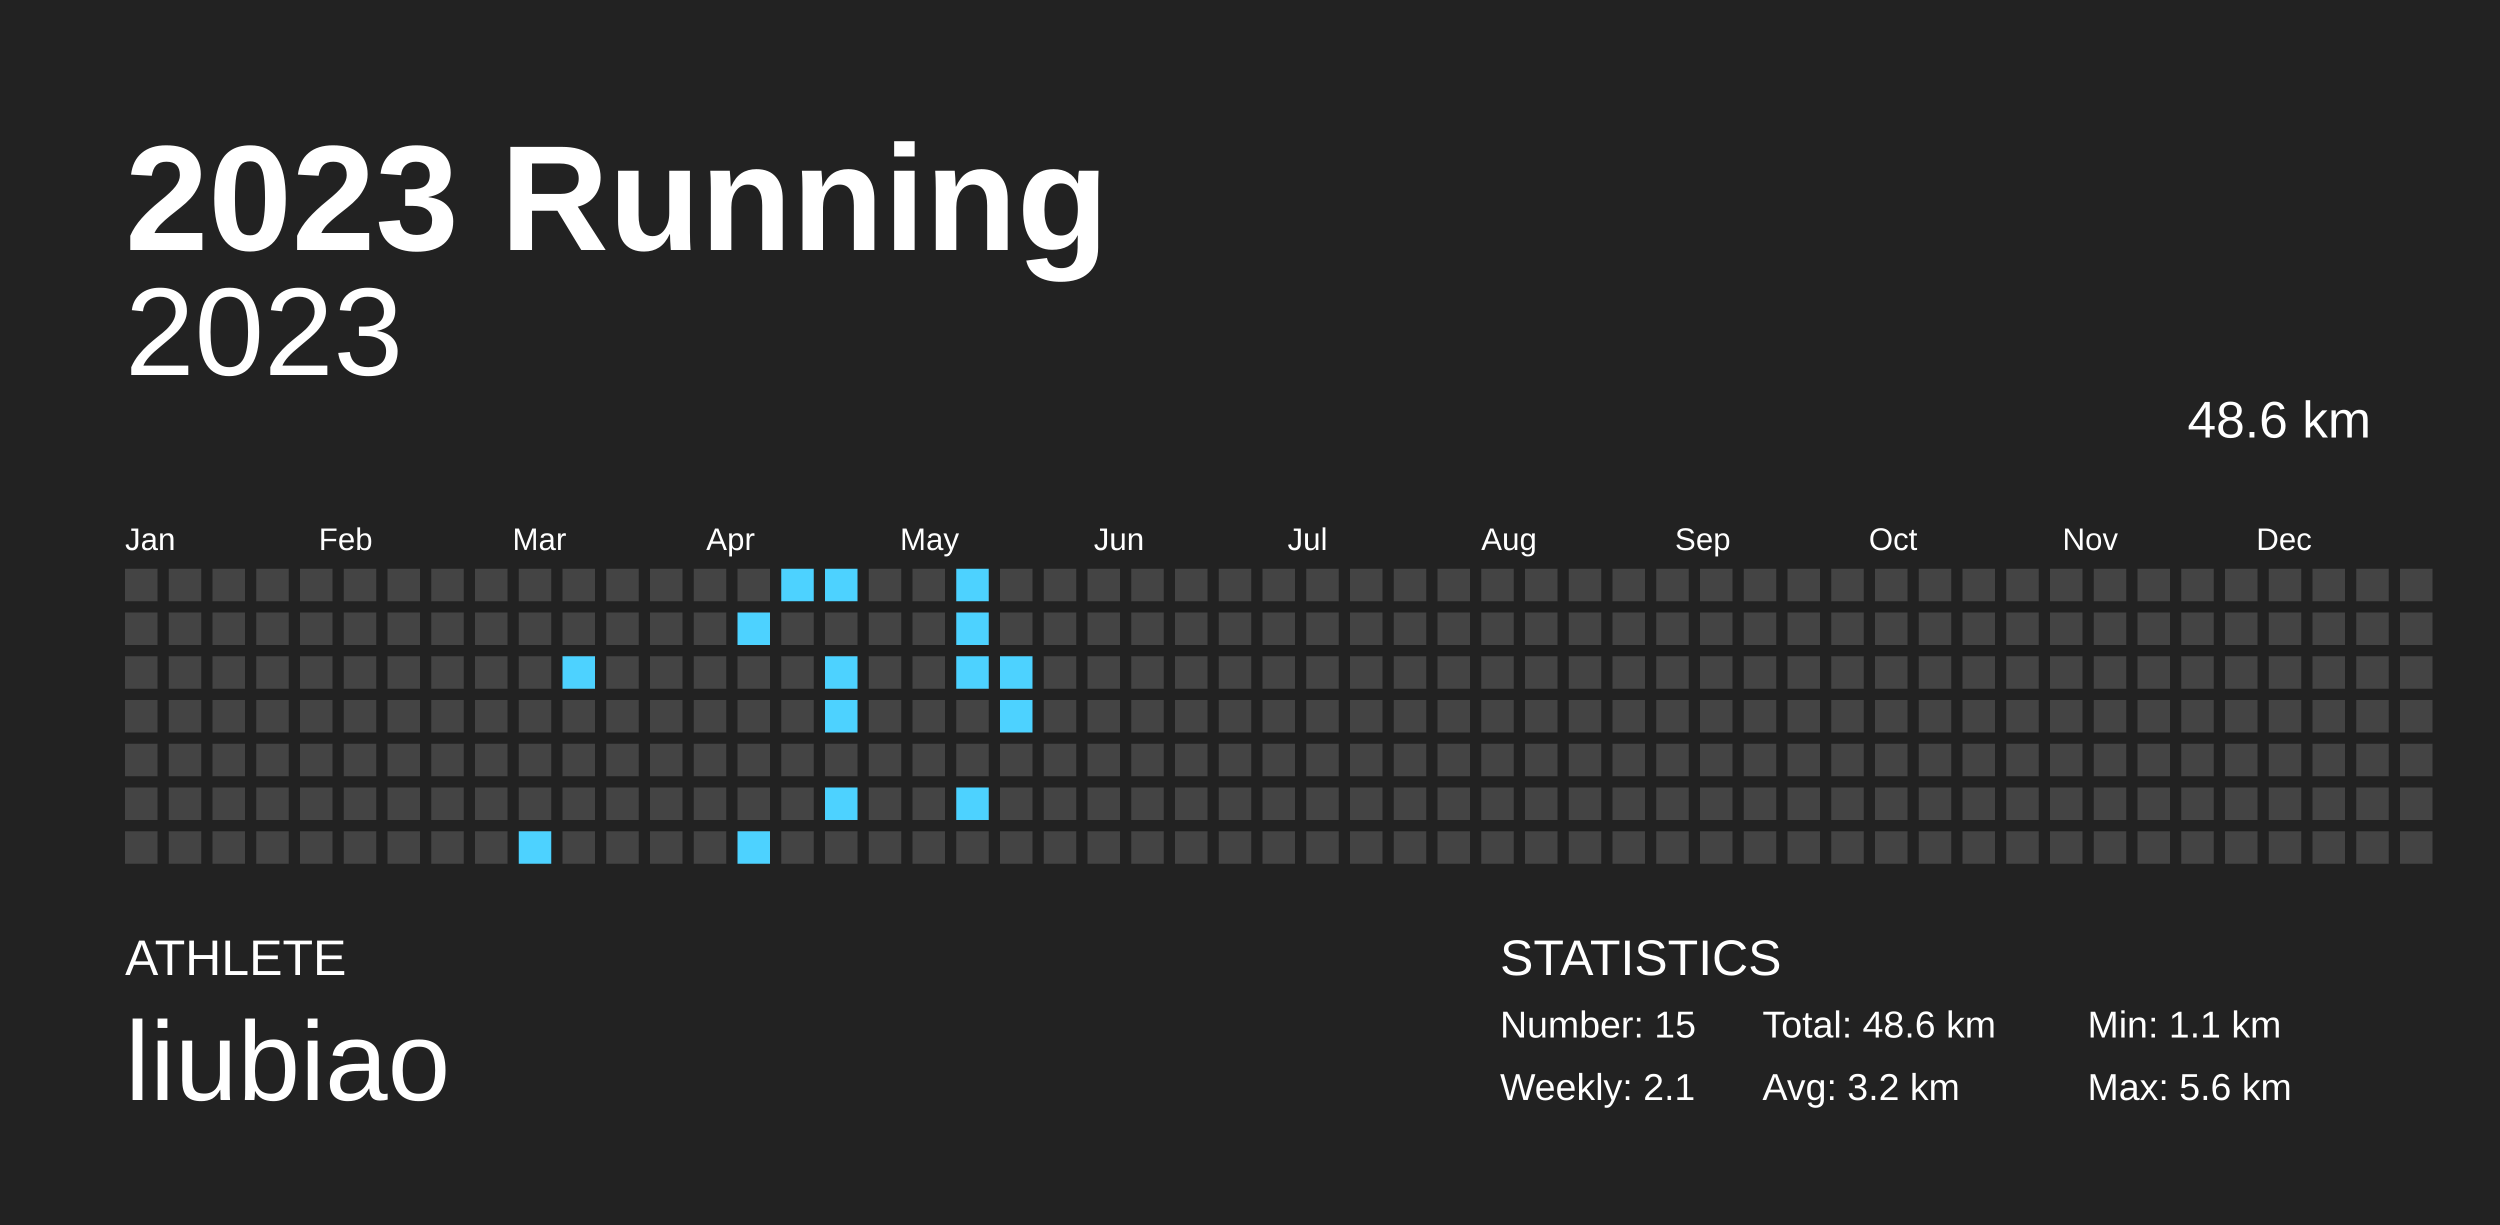
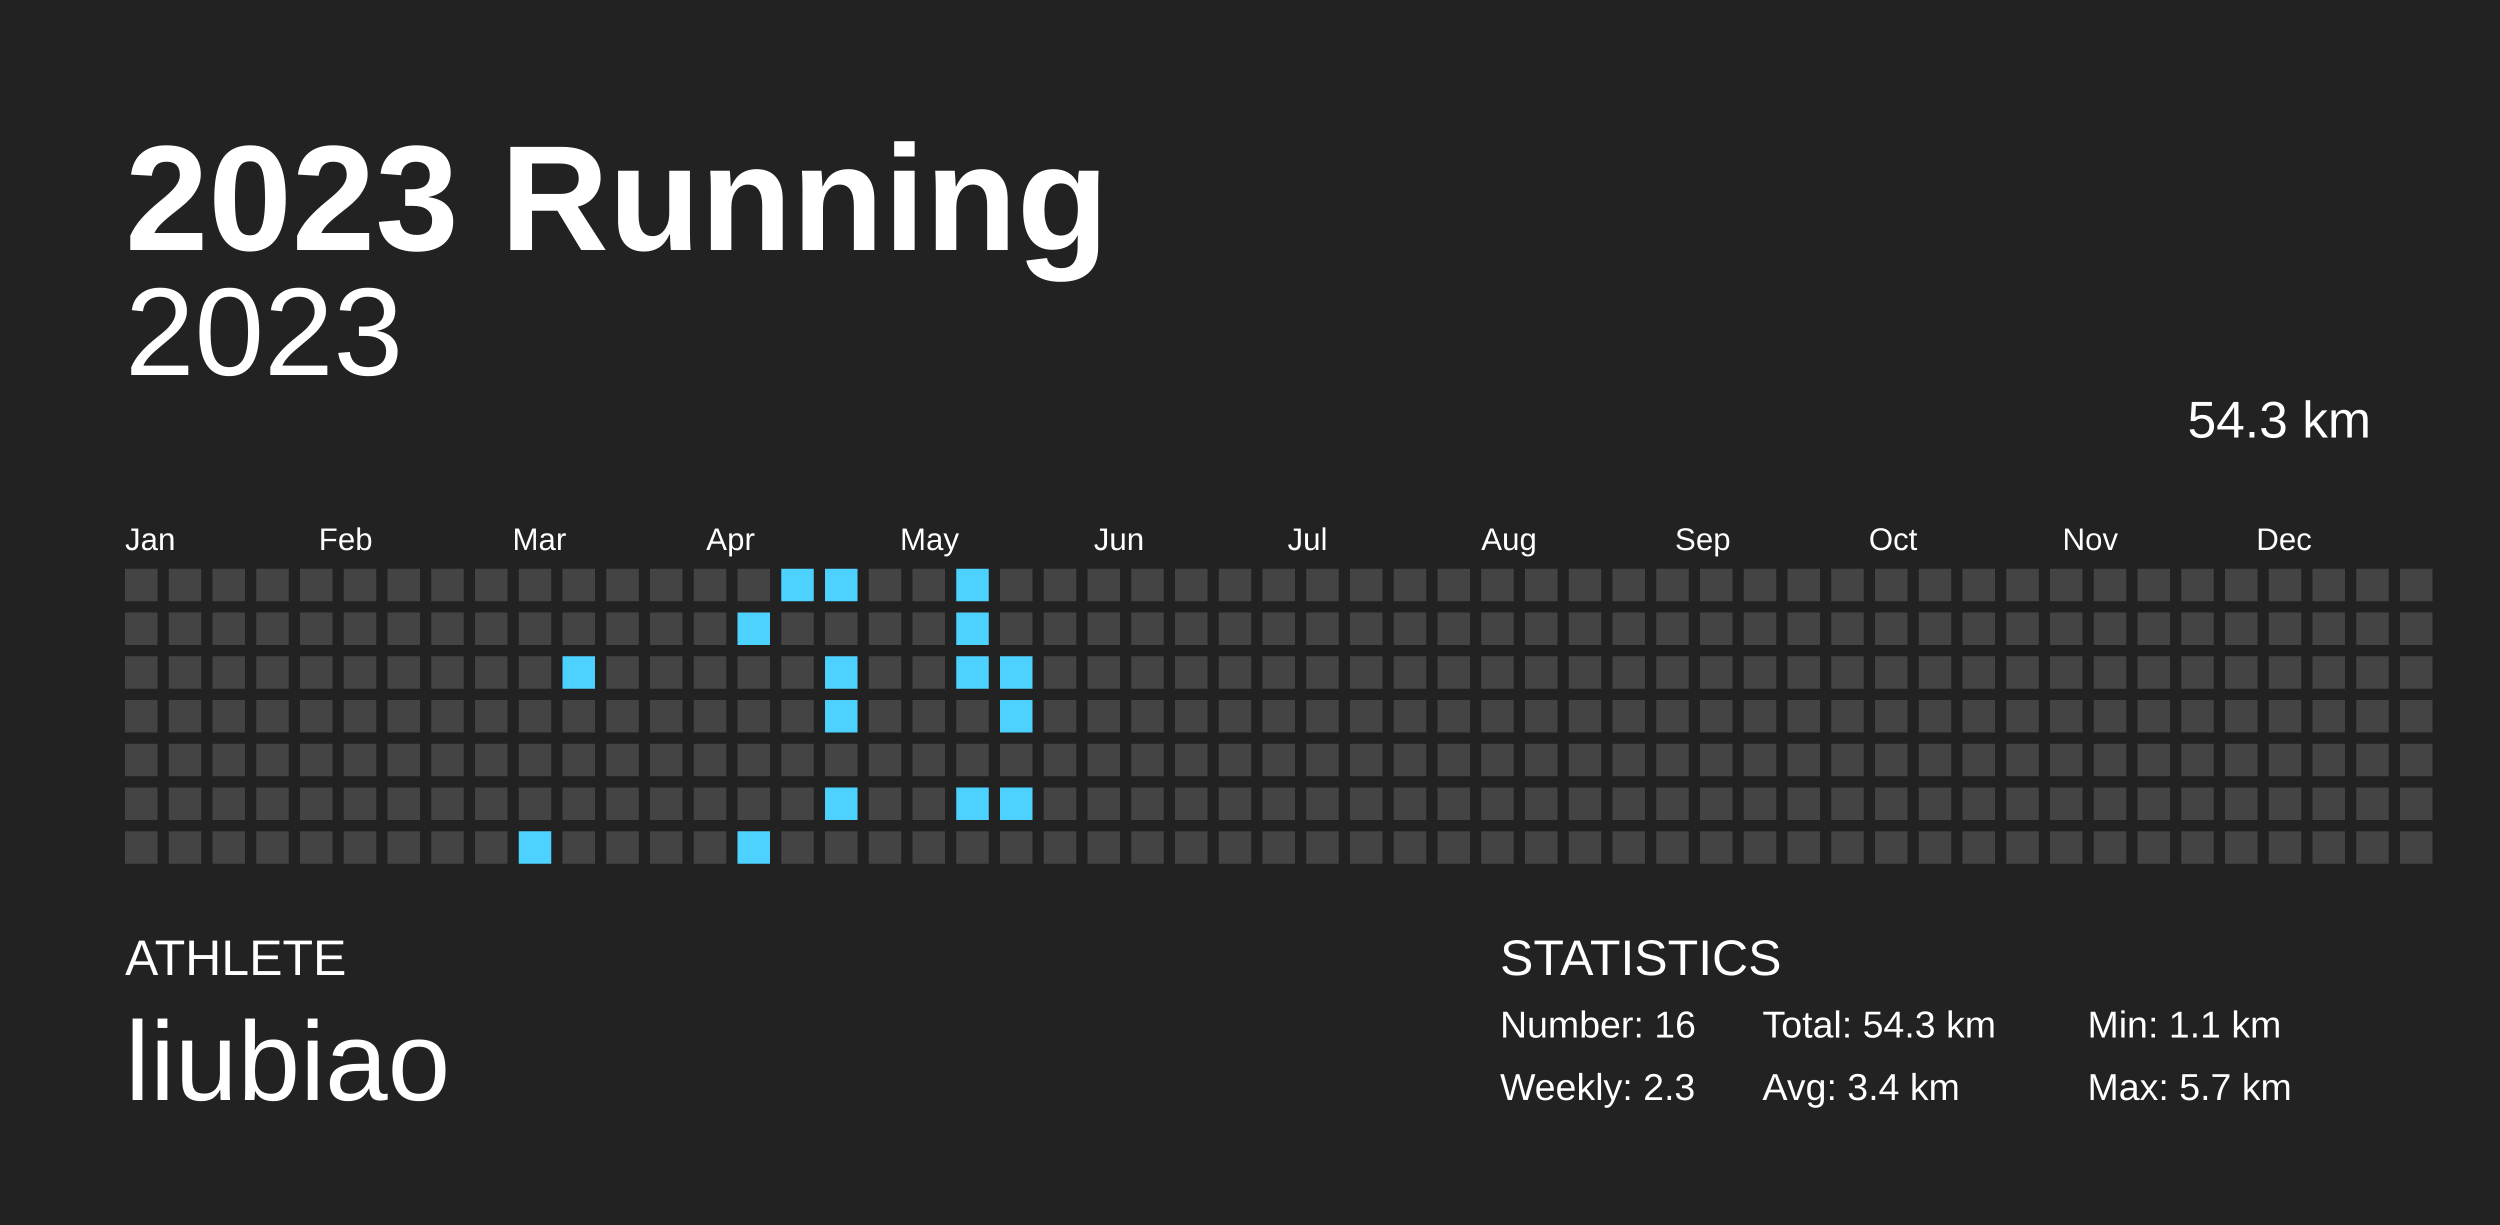
<svg xmlns="http://www.w3.org/2000/svg" baseProfile="full" height="98mm" version="1.1" viewBox="0,0,200,98" width="200mm">
  <defs />
  <rect fill="#222222" height="98" width="200" x="0" y="0" />
  <text fill="#FFFFFF" style="font-size:12px; font-family:Arial; font-weight:bold;" x="10" y="20">2023 Running</text>
  <text fill="#FFFFFF" style="font-size:4px; font-family:Arial" x="10" y="78">ATHLETE</text>
  <text fill="#FFFFFF" style="font-size:9px; font-family:Arial" x="10" y="88">liubiao</text>
  <text fill="#FFFFFF" style="font-size:4px; font-family:Arial" x="120" y="78">STATISTICS</text>
-   <text fill="#FFFFFF" style="font-size:3px; font-family:Arial" x="120" y="83">Number: 15</text>
-   <text fill="#FFFFFF" style="font-size:3px; font-family:Arial" x="120" y="88">Weekly: 2.1</text>
-   <text fill="#FFFFFF" style="font-size:3px; font-family:Arial" x="141" y="83">Total: 48.6 km</text>
-   <text fill="#FFFFFF" style="font-size:3px; font-family:Arial" x="141" y="88">Avg: 3.2 km</text>
+   <text fill="#FFFFFF" style="font-size:3px; font-family:Arial" x="120" y="83">Number: 16</text>
+   <text fill="#FFFFFF" style="font-size:3px; font-family:Arial" x="120" y="88">Weekly: 2.3</text>
+   <text fill="#FFFFFF" style="font-size:3px; font-family:Arial" x="141" y="83">Total: 54.3 km</text>
+   <text fill="#FFFFFF" style="font-size:3px; font-family:Arial" x="141" y="88">Avg: 3.4 km</text>
  <text fill="#FFFFFF" style="font-size:3px; font-family:Arial" x="167" y="83">Min: 1.1 km</text>
-   <text fill="#FFFFFF" style="font-size:3px; font-family:Arial" x="167" y="88">Max: 5.6 km</text>
+   <text fill="#FFFFFF" style="font-size:3px; font-family:Arial" x="167" y="88">Max: 5.7 km</text>
  <text alignment-baseline="hanging" fill="#FFFFFF" style="font-size:10.0px; font-family:Arial;" x="10" y="30">2023</text>
-   <text alignment-baseline="hanging" fill="#FFFFFF" style="font-size:4.125px; font-family:Arial;" x="175" y="35">48.6 km</text>
+   <text alignment-baseline="hanging" fill="#FFFFFF" style="font-size:4.125px; font-family:Arial;" x="175" y="35">54.3 km</text>
  <text fill="#FFFFFF" style="font-size:2.5px; font-family:Arial" x="10.0" y="44">Jan</text>
  <text fill="#FFFFFF" style="font-size:2.5px; font-family:Arial" x="25.5" y="44">Feb</text>
  <text fill="#FFFFFF" style="font-size:2.5px; font-family:Arial" x="41.0" y="44">Mar</text>
  <text fill="#FFFFFF" style="font-size:2.5px; font-family:Arial" x="56.5" y="44">Apr</text>
  <text fill="#FFFFFF" style="font-size:2.5px; font-family:Arial" x="72.0" y="44">May</text>
  <text fill="#FFFFFF" style="font-size:2.5px; font-family:Arial" x="87.5" y="44">Jun</text>
  <text fill="#FFFFFF" style="font-size:2.5px; font-family:Arial" x="103.0" y="44">Jul</text>
  <text fill="#FFFFFF" style="font-size:2.5px; font-family:Arial" x="118.5" y="44">Aug</text>
  <text fill="#FFFFFF" style="font-size:2.5px; font-family:Arial" x="134.0" y="44">Sep</text>
  <text fill="#FFFFFF" style="font-size:2.5px; font-family:Arial" x="149.5" y="44">Oct</text>
  <text fill="#FFFFFF" style="font-size:2.5px; font-family:Arial" x="165.0" y="44">Nov</text>
  <text fill="#FFFFFF" style="font-size:2.5px; font-family:Arial" x="180.5" y="44">Dec</text>
  <rect fill="#444444" height="2.6" width="2.6" x="10.0" y="45.5" />
  <rect fill="#444444" height="2.6" width="2.6" x="10.0" y="49.0" />
  <rect fill="#444444" height="2.6" width="2.6" x="10.0" y="52.5" />
  <rect fill="#444444" height="2.6" width="2.6" x="10.0" y="56.0" />
  <rect fill="#444444" height="2.6" width="2.6" x="10.0" y="59.5" />
  <rect fill="#444444" height="2.6" width="2.6" x="10.0" y="63.0" />
  <rect fill="#444444" height="2.6" width="2.6" x="10.0" y="66.5" />
  <rect fill="#444444" height="2.6" width="2.6" x="13.5" y="45.5" />
  <rect fill="#444444" height="2.6" width="2.6" x="13.5" y="49.0" />
  <rect fill="#444444" height="2.6" width="2.6" x="13.5" y="52.5" />
  <rect fill="#444444" height="2.6" width="2.6" x="13.5" y="56.0" />
  <rect fill="#444444" height="2.6" width="2.6" x="13.5" y="59.5" />
  <rect fill="#444444" height="2.6" width="2.6" x="13.5" y="63.0" />
  <rect fill="#444444" height="2.6" width="2.6" x="13.5" y="66.5" />
  <rect fill="#444444" height="2.6" width="2.6" x="17.0" y="45.5" />
  <rect fill="#444444" height="2.6" width="2.6" x="17.0" y="49.0" />
  <rect fill="#444444" height="2.6" width="2.6" x="17.0" y="52.5" />
  <rect fill="#444444" height="2.6" width="2.6" x="17.0" y="56.0" />
  <rect fill="#444444" height="2.6" width="2.6" x="17.0" y="59.5" />
  <rect fill="#444444" height="2.6" width="2.6" x="17.0" y="63.0" />
  <rect fill="#444444" height="2.6" width="2.6" x="17.0" y="66.5" />
  <rect fill="#444444" height="2.6" width="2.6" x="20.5" y="45.5" />
  <rect fill="#444444" height="2.6" width="2.6" x="20.5" y="49.0" />
  <rect fill="#444444" height="2.6" width="2.6" x="20.5" y="52.5" />
  <rect fill="#444444" height="2.6" width="2.6" x="20.5" y="56.0" />
  <rect fill="#444444" height="2.6" width="2.6" x="20.5" y="59.5" />
  <rect fill="#444444" height="2.6" width="2.6" x="20.5" y="63.0" />
  <rect fill="#444444" height="2.6" width="2.6" x="20.5" y="66.5" />
  <rect fill="#444444" height="2.6" width="2.6" x="24.0" y="45.5" />
  <rect fill="#444444" height="2.6" width="2.6" x="24.0" y="49.0" />
  <rect fill="#444444" height="2.6" width="2.6" x="24.0" y="52.5" />
  <rect fill="#444444" height="2.6" width="2.6" x="24.0" y="56.0" />
  <rect fill="#444444" height="2.6" width="2.6" x="24.0" y="59.5" />
  <rect fill="#444444" height="2.6" width="2.6" x="24.0" y="63.0" />
  <rect fill="#444444" height="2.6" width="2.6" x="24.0" y="66.5" />
  <rect fill="#444444" height="2.6" width="2.6" x="27.5" y="45.5" />
  <rect fill="#444444" height="2.6" width="2.6" x="27.5" y="49.0" />
  <rect fill="#444444" height="2.6" width="2.6" x="27.5" y="52.5" />
  <rect fill="#444444" height="2.6" width="2.6" x="27.5" y="56.0" />
  <rect fill="#444444" height="2.6" width="2.6" x="27.5" y="59.5" />
  <rect fill="#444444" height="2.6" width="2.6" x="27.5" y="63.0" />
  <rect fill="#444444" height="2.6" width="2.6" x="27.5" y="66.5" />
  <rect fill="#444444" height="2.6" width="2.6" x="31.0" y="45.5" />
  <rect fill="#444444" height="2.6" width="2.6" x="31.0" y="49.0" />
  <rect fill="#444444" height="2.6" width="2.6" x="31.0" y="52.5" />
  <rect fill="#444444" height="2.6" width="2.6" x="31.0" y="56.0" />
  <rect fill="#444444" height="2.6" width="2.6" x="31.0" y="59.5" />
  <rect fill="#444444" height="2.6" width="2.6" x="31.0" y="63.0" />
  <rect fill="#444444" height="2.6" width="2.6" x="31.0" y="66.5" />
  <rect fill="#444444" height="2.6" width="2.6" x="34.5" y="45.5" />
  <rect fill="#444444" height="2.6" width="2.6" x="34.5" y="49.0" />
  <rect fill="#444444" height="2.6" width="2.6" x="34.5" y="52.5" />
  <rect fill="#444444" height="2.6" width="2.6" x="34.5" y="56.0" />
  <rect fill="#444444" height="2.6" width="2.6" x="34.5" y="59.5" />
  <rect fill="#444444" height="2.6" width="2.6" x="34.5" y="63.0" />
  <rect fill="#444444" height="2.6" width="2.6" x="34.5" y="66.5" />
  <rect fill="#444444" height="2.6" width="2.6" x="38.0" y="45.5" />
  <rect fill="#444444" height="2.6" width="2.6" x="38.0" y="49.0" />
  <rect fill="#444444" height="2.6" width="2.6" x="38.0" y="52.5" />
  <rect fill="#444444" height="2.6" width="2.6" x="38.0" y="56.0" />
  <rect fill="#444444" height="2.6" width="2.6" x="38.0" y="59.5" />
  <rect fill="#444444" height="2.6" width="2.6" x="38.0" y="63.0" />
  <rect fill="#444444" height="2.6" width="2.6" x="38.0" y="66.5" />
  <rect fill="#444444" height="2.6" width="2.6" x="41.5" y="45.5" />
  <rect fill="#444444" height="2.6" width="2.6" x="41.5" y="49.0" />
  <rect fill="#444444" height="2.6" width="2.6" x="41.5" y="52.5" />
  <rect fill="#444444" height="2.6" width="2.6" x="41.5" y="56.0" />
  <rect fill="#444444" height="2.6" width="2.6" x="41.5" y="59.5" />
  <rect fill="#444444" height="2.6" width="2.6" x="41.5" y="63.0" />
  <rect fill="#4dd2ff" height="2.6" width="2.6" x="41.5" y="66.5" />
  <rect fill="#444444" height="2.6" width="2.6" x="45.0" y="45.5" />
  <rect fill="#444444" height="2.6" width="2.6" x="45.0" y="49.0" />
  <rect fill="#4dd2ff" height="2.6" width="2.6" x="45.0" y="52.5" />
  <rect fill="#444444" height="2.6" width="2.6" x="45.0" y="56.0" />
  <rect fill="#444444" height="2.6" width="2.6" x="45.0" y="59.5" />
  <rect fill="#444444" height="2.6" width="2.6" x="45.0" y="63.0" />
  <rect fill="#444444" height="2.6" width="2.6" x="45.0" y="66.5" />
  <rect fill="#444444" height="2.6" width="2.6" x="48.5" y="45.5" />
  <rect fill="#444444" height="2.6" width="2.6" x="48.5" y="49.0" />
  <rect fill="#444444" height="2.6" width="2.6" x="48.5" y="52.5" />
  <rect fill="#444444" height="2.6" width="2.6" x="48.5" y="56.0" />
  <rect fill="#444444" height="2.6" width="2.6" x="48.5" y="59.5" />
  <rect fill="#444444" height="2.6" width="2.6" x="48.5" y="63.0" />
  <rect fill="#444444" height="2.6" width="2.6" x="48.5" y="66.5" />
  <rect fill="#444444" height="2.6" width="2.6" x="52.0" y="45.5" />
  <rect fill="#444444" height="2.6" width="2.6" x="52.0" y="49.0" />
  <rect fill="#444444" height="2.6" width="2.6" x="52.0" y="52.5" />
  <rect fill="#444444" height="2.6" width="2.6" x="52.0" y="56.0" />
  <rect fill="#444444" height="2.6" width="2.6" x="52.0" y="59.5" />
  <rect fill="#444444" height="2.6" width="2.6" x="52.0" y="63.0" />
  <rect fill="#444444" height="2.6" width="2.6" x="52.0" y="66.5" />
  <rect fill="#444444" height="2.6" width="2.6" x="55.5" y="45.5" />
  <rect fill="#444444" height="2.6" width="2.6" x="55.5" y="49.0" />
  <rect fill="#444444" height="2.6" width="2.6" x="55.5" y="52.5" />
  <rect fill="#444444" height="2.6" width="2.6" x="55.5" y="56.0" />
  <rect fill="#444444" height="2.6" width="2.6" x="55.5" y="59.5" />
  <rect fill="#444444" height="2.6" width="2.6" x="55.5" y="63.0" />
  <rect fill="#444444" height="2.6" width="2.6" x="55.5" y="66.5" />
  <rect fill="#444444" height="2.6" width="2.6" x="59.0" y="45.5" />
  <rect fill="#4dd2ff" height="2.6" width="2.6" x="59.0" y="49.0" />
  <rect fill="#444444" height="2.6" width="2.6" x="59.0" y="52.5" />
  <rect fill="#444444" height="2.6" width="2.6" x="59.0" y="56.0" />
  <rect fill="#444444" height="2.6" width="2.6" x="59.0" y="59.5" />
  <rect fill="#444444" height="2.6" width="2.6" x="59.0" y="63.0" />
  <rect fill="#4dd2ff" height="2.6" width="2.6" x="59.0" y="66.5" />
  <rect fill="#4dd2ff" height="2.6" width="2.6" x="62.5" y="45.5" />
  <rect fill="#444444" height="2.6" width="2.6" x="62.5" y="49.0" />
  <rect fill="#444444" height="2.6" width="2.6" x="62.5" y="52.5" />
  <rect fill="#444444" height="2.6" width="2.6" x="62.5" y="56.0" />
  <rect fill="#444444" height="2.6" width="2.6" x="62.5" y="59.5" />
  <rect fill="#444444" height="2.6" width="2.6" x="62.5" y="63.0" />
  <rect fill="#444444" height="2.6" width="2.6" x="62.5" y="66.5" />
  <rect fill="#4dd2ff" height="2.6" width="2.6" x="66.0" y="45.5" />
  <rect fill="#444444" height="2.6" width="2.6" x="66.0" y="49.0" />
  <rect fill="#4dd2ff" height="2.6" width="2.6" x="66.0" y="52.5" />
  <rect fill="#4dd2ff" height="2.6" width="2.6" x="66.0" y="56.0" />
  <rect fill="#444444" height="2.6" width="2.6" x="66.0" y="59.5" />
  <rect fill="#4dd2ff" height="2.6" width="2.6" x="66.0" y="63.0" />
  <rect fill="#444444" height="2.6" width="2.6" x="66.0" y="66.5" />
  <rect fill="#444444" height="2.6" width="2.6" x="69.5" y="45.5" />
  <rect fill="#444444" height="2.6" width="2.6" x="69.5" y="49.0" />
  <rect fill="#444444" height="2.6" width="2.6" x="69.5" y="52.5" />
  <rect fill="#444444" height="2.6" width="2.6" x="69.5" y="56.0" />
  <rect fill="#444444" height="2.6" width="2.6" x="69.5" y="59.5" />
  <rect fill="#444444" height="2.6" width="2.6" x="69.5" y="63.0" />
  <rect fill="#444444" height="2.6" width="2.6" x="69.5" y="66.5" />
  <rect fill="#444444" height="2.6" width="2.6" x="73.0" y="45.5" />
  <rect fill="#444444" height="2.6" width="2.6" x="73.0" y="49.0" />
  <rect fill="#444444" height="2.6" width="2.6" x="73.0" y="52.5" />
  <rect fill="#444444" height="2.6" width="2.6" x="73.0" y="56.0" />
  <rect fill="#444444" height="2.6" width="2.6" x="73.0" y="59.5" />
  <rect fill="#444444" height="2.6" width="2.6" x="73.0" y="63.0" />
  <rect fill="#444444" height="2.6" width="2.6" x="73.0" y="66.5" />
  <rect fill="#4dd2ff" height="2.6" width="2.6" x="76.5" y="45.5" />
  <rect fill="#4dd2ff" height="2.6" width="2.6" x="76.5" y="49.0" />
  <rect fill="#4dd2ff" height="2.6" width="2.6" x="76.5" y="52.5" />
  <rect fill="#444444" height="2.6" width="2.6" x="76.5" y="56.0" />
  <rect fill="#444444" height="2.6" width="2.6" x="76.5" y="59.5" />
  <rect fill="#4dd2ff" height="2.6" width="2.6" x="76.5" y="63.0" />
  <rect fill="#444444" height="2.6" width="2.6" x="76.5" y="66.5" />
  <rect fill="#444444" height="2.6" width="2.6" x="80.0" y="45.5" />
  <rect fill="#444444" height="2.6" width="2.6" x="80.0" y="49.0" />
  <rect fill="#4dd2ff" height="2.6" width="2.6" x="80.0" y="52.5" />
  <rect fill="#4dd2ff" height="2.6" width="2.6" x="80.0" y="56.0" />
  <rect fill="#444444" height="2.6" width="2.6" x="80.0" y="59.5" />
-   <rect fill="#444444" height="2.6" width="2.6" x="80.0" y="63.0" />
+   <rect fill="#4dd2ff" height="2.6" width="2.6" x="80.0" y="63.0" />
  <rect fill="#444444" height="2.6" width="2.6" x="80.0" y="66.5" />
  <rect fill="#444444" height="2.6" width="2.6" x="83.5" y="45.5" />
  <rect fill="#444444" height="2.6" width="2.6" x="83.5" y="49.0" />
  <rect fill="#444444" height="2.6" width="2.6" x="83.5" y="52.5" />
  <rect fill="#444444" height="2.6" width="2.6" x="83.5" y="56.0" />
  <rect fill="#444444" height="2.6" width="2.6" x="83.5" y="59.5" />
  <rect fill="#444444" height="2.6" width="2.6" x="83.5" y="63.0" />
  <rect fill="#444444" height="2.6" width="2.6" x="83.5" y="66.5" />
  <rect fill="#444444" height="2.6" width="2.6" x="87.0" y="45.5" />
  <rect fill="#444444" height="2.6" width="2.6" x="87.0" y="49.0" />
  <rect fill="#444444" height="2.6" width="2.6" x="87.0" y="52.5" />
  <rect fill="#444444" height="2.6" width="2.6" x="87.0" y="56.0" />
  <rect fill="#444444" height="2.6" width="2.6" x="87.0" y="59.5" />
  <rect fill="#444444" height="2.6" width="2.6" x="87.0" y="63.0" />
  <rect fill="#444444" height="2.6" width="2.6" x="87.0" y="66.5" />
  <rect fill="#444444" height="2.6" width="2.6" x="90.5" y="45.5" />
  <rect fill="#444444" height="2.6" width="2.6" x="90.5" y="49.0" />
  <rect fill="#444444" height="2.6" width="2.6" x="90.5" y="52.5" />
  <rect fill="#444444" height="2.6" width="2.6" x="90.5" y="56.0" />
  <rect fill="#444444" height="2.6" width="2.6" x="90.5" y="59.5" />
  <rect fill="#444444" height="2.6" width="2.6" x="90.5" y="63.0" />
  <rect fill="#444444" height="2.6" width="2.6" x="90.5" y="66.5" />
  <rect fill="#444444" height="2.6" width="2.6" x="94.0" y="45.5" />
  <rect fill="#444444" height="2.6" width="2.6" x="94.0" y="49.0" />
  <rect fill="#444444" height="2.6" width="2.6" x="94.0" y="52.5" />
  <rect fill="#444444" height="2.6" width="2.6" x="94.0" y="56.0" />
  <rect fill="#444444" height="2.6" width="2.6" x="94.0" y="59.5" />
  <rect fill="#444444" height="2.6" width="2.6" x="94.0" y="63.0" />
  <rect fill="#444444" height="2.6" width="2.6" x="94.0" y="66.5" />
  <rect fill="#444444" height="2.6" width="2.6" x="97.5" y="45.5" />
  <rect fill="#444444" height="2.6" width="2.6" x="97.5" y="49.0" />
  <rect fill="#444444" height="2.6" width="2.6" x="97.5" y="52.5" />
  <rect fill="#444444" height="2.6" width="2.6" x="97.5" y="56.0" />
  <rect fill="#444444" height="2.6" width="2.6" x="97.5" y="59.5" />
  <rect fill="#444444" height="2.6" width="2.6" x="97.5" y="63.0" />
  <rect fill="#444444" height="2.6" width="2.6" x="97.5" y="66.5" />
  <rect fill="#444444" height="2.6" width="2.6" x="101.0" y="45.5" />
  <rect fill="#444444" height="2.6" width="2.6" x="101.0" y="49.0" />
  <rect fill="#444444" height="2.6" width="2.6" x="101.0" y="52.5" />
  <rect fill="#444444" height="2.6" width="2.6" x="101.0" y="56.0" />
  <rect fill="#444444" height="2.6" width="2.6" x="101.0" y="59.5" />
  <rect fill="#444444" height="2.6" width="2.6" x="101.0" y="63.0" />
  <rect fill="#444444" height="2.6" width="2.6" x="101.0" y="66.5" />
  <rect fill="#444444" height="2.6" width="2.6" x="104.5" y="45.5" />
  <rect fill="#444444" height="2.6" width="2.6" x="104.5" y="49.0" />
  <rect fill="#444444" height="2.6" width="2.6" x="104.5" y="52.5" />
  <rect fill="#444444" height="2.6" width="2.6" x="104.5" y="56.0" />
  <rect fill="#444444" height="2.6" width="2.6" x="104.5" y="59.5" />
  <rect fill="#444444" height="2.6" width="2.6" x="104.5" y="63.0" />
  <rect fill="#444444" height="2.6" width="2.6" x="104.5" y="66.5" />
  <rect fill="#444444" height="2.6" width="2.6" x="108.0" y="45.5" />
  <rect fill="#444444" height="2.6" width="2.6" x="108.0" y="49.0" />
  <rect fill="#444444" height="2.6" width="2.6" x="108.0" y="52.5" />
  <rect fill="#444444" height="2.6" width="2.6" x="108.0" y="56.0" />
  <rect fill="#444444" height="2.6" width="2.6" x="108.0" y="59.5" />
  <rect fill="#444444" height="2.6" width="2.6" x="108.0" y="63.0" />
  <rect fill="#444444" height="2.6" width="2.6" x="108.0" y="66.5" />
  <rect fill="#444444" height="2.6" width="2.6" x="111.5" y="45.5" />
  <rect fill="#444444" height="2.6" width="2.6" x="111.5" y="49.0" />
  <rect fill="#444444" height="2.6" width="2.6" x="111.5" y="52.5" />
  <rect fill="#444444" height="2.6" width="2.6" x="111.5" y="56.0" />
  <rect fill="#444444" height="2.6" width="2.6" x="111.5" y="59.5" />
  <rect fill="#444444" height="2.6" width="2.6" x="111.5" y="63.0" />
  <rect fill="#444444" height="2.6" width="2.6" x="111.5" y="66.5" />
  <rect fill="#444444" height="2.6" width="2.6" x="115.0" y="45.5" />
  <rect fill="#444444" height="2.6" width="2.6" x="115.0" y="49.0" />
  <rect fill="#444444" height="2.6" width="2.6" x="115.0" y="52.5" />
  <rect fill="#444444" height="2.6" width="2.6" x="115.0" y="56.0" />
  <rect fill="#444444" height="2.6" width="2.6" x="115.0" y="59.5" />
  <rect fill="#444444" height="2.6" width="2.6" x="115.0" y="63.0" />
  <rect fill="#444444" height="2.6" width="2.6" x="115.0" y="66.5" />
  <rect fill="#444444" height="2.6" width="2.6" x="118.5" y="45.5" />
  <rect fill="#444444" height="2.6" width="2.6" x="118.5" y="49.0" />
  <rect fill="#444444" height="2.6" width="2.6" x="118.5" y="52.5" />
  <rect fill="#444444" height="2.6" width="2.6" x="118.5" y="56.0" />
  <rect fill="#444444" height="2.6" width="2.6" x="118.5" y="59.5" />
  <rect fill="#444444" height="2.6" width="2.6" x="118.5" y="63.0" />
  <rect fill="#444444" height="2.6" width="2.6" x="118.5" y="66.5" />
  <rect fill="#444444" height="2.6" width="2.6" x="122.0" y="45.5" />
  <rect fill="#444444" height="2.6" width="2.6" x="122.0" y="49.0" />
  <rect fill="#444444" height="2.6" width="2.6" x="122.0" y="52.5" />
  <rect fill="#444444" height="2.6" width="2.6" x="122.0" y="56.0" />
  <rect fill="#444444" height="2.6" width="2.6" x="122.0" y="59.5" />
  <rect fill="#444444" height="2.6" width="2.6" x="122.0" y="63.0" />
  <rect fill="#444444" height="2.6" width="2.6" x="122.0" y="66.5" />
  <rect fill="#444444" height="2.6" width="2.6" x="125.5" y="45.5" />
  <rect fill="#444444" height="2.6" width="2.6" x="125.5" y="49.0" />
  <rect fill="#444444" height="2.6" width="2.6" x="125.5" y="52.5" />
  <rect fill="#444444" height="2.6" width="2.6" x="125.5" y="56.0" />
  <rect fill="#444444" height="2.6" width="2.6" x="125.5" y="59.5" />
  <rect fill="#444444" height="2.6" width="2.6" x="125.5" y="63.0" />
  <rect fill="#444444" height="2.6" width="2.6" x="125.5" y="66.5" />
  <rect fill="#444444" height="2.6" width="2.6" x="129.0" y="45.5" />
  <rect fill="#444444" height="2.6" width="2.6" x="129.0" y="49.0" />
  <rect fill="#444444" height="2.6" width="2.6" x="129.0" y="52.5" />
  <rect fill="#444444" height="2.6" width="2.6" x="129.0" y="56.0" />
  <rect fill="#444444" height="2.6" width="2.6" x="129.0" y="59.5" />
  <rect fill="#444444" height="2.6" width="2.6" x="129.0" y="63.0" />
  <rect fill="#444444" height="2.6" width="2.6" x="129.0" y="66.5" />
  <rect fill="#444444" height="2.6" width="2.6" x="132.5" y="45.5" />
  <rect fill="#444444" height="2.6" width="2.6" x="132.5" y="49.0" />
  <rect fill="#444444" height="2.6" width="2.6" x="132.5" y="52.5" />
  <rect fill="#444444" height="2.6" width="2.6" x="132.5" y="56.0" />
  <rect fill="#444444" height="2.6" width="2.6" x="132.5" y="59.5" />
  <rect fill="#444444" height="2.6" width="2.6" x="132.5" y="63.0" />
  <rect fill="#444444" height="2.6" width="2.6" x="132.5" y="66.5" />
  <rect fill="#444444" height="2.6" width="2.6" x="136.0" y="45.5" />
  <rect fill="#444444" height="2.6" width="2.6" x="136.0" y="49.0" />
  <rect fill="#444444" height="2.6" width="2.6" x="136.0" y="52.5" />
  <rect fill="#444444" height="2.6" width="2.6" x="136.0" y="56.0" />
  <rect fill="#444444" height="2.6" width="2.6" x="136.0" y="59.5" />
  <rect fill="#444444" height="2.6" width="2.6" x="136.0" y="63.0" />
  <rect fill="#444444" height="2.6" width="2.6" x="136.0" y="66.5" />
  <rect fill="#444444" height="2.6" width="2.6" x="139.5" y="45.5" />
  <rect fill="#444444" height="2.6" width="2.6" x="139.5" y="49.0" />
  <rect fill="#444444" height="2.6" width="2.6" x="139.5" y="52.5" />
  <rect fill="#444444" height="2.6" width="2.6" x="139.5" y="56.0" />
  <rect fill="#444444" height="2.6" width="2.6" x="139.5" y="59.5" />
  <rect fill="#444444" height="2.6" width="2.6" x="139.5" y="63.0" />
  <rect fill="#444444" height="2.6" width="2.6" x="139.5" y="66.5" />
  <rect fill="#444444" height="2.6" width="2.6" x="143.0" y="45.5" />
  <rect fill="#444444" height="2.6" width="2.6" x="143.0" y="49.0" />
  <rect fill="#444444" height="2.6" width="2.6" x="143.0" y="52.5" />
  <rect fill="#444444" height="2.6" width="2.6" x="143.0" y="56.0" />
  <rect fill="#444444" height="2.6" width="2.6" x="143.0" y="59.5" />
  <rect fill="#444444" height="2.6" width="2.6" x="143.0" y="63.0" />
  <rect fill="#444444" height="2.6" width="2.6" x="143.0" y="66.5" />
  <rect fill="#444444" height="2.6" width="2.6" x="146.5" y="45.5" />
  <rect fill="#444444" height="2.6" width="2.6" x="146.5" y="49.0" />
  <rect fill="#444444" height="2.6" width="2.6" x="146.5" y="52.5" />
  <rect fill="#444444" height="2.6" width="2.6" x="146.5" y="56.0" />
  <rect fill="#444444" height="2.6" width="2.6" x="146.5" y="59.5" />
  <rect fill="#444444" height="2.6" width="2.6" x="146.5" y="63.0" />
  <rect fill="#444444" height="2.6" width="2.6" x="146.5" y="66.5" />
  <rect fill="#444444" height="2.6" width="2.6" x="150.0" y="45.5" />
  <rect fill="#444444" height="2.6" width="2.6" x="150.0" y="49.0" />
  <rect fill="#444444" height="2.6" width="2.6" x="150.0" y="52.5" />
  <rect fill="#444444" height="2.6" width="2.6" x="150.0" y="56.0" />
  <rect fill="#444444" height="2.6" width="2.6" x="150.0" y="59.5" />
  <rect fill="#444444" height="2.6" width="2.6" x="150.0" y="63.0" />
  <rect fill="#444444" height="2.6" width="2.6" x="150.0" y="66.5" />
  <rect fill="#444444" height="2.6" width="2.6" x="153.5" y="45.5" />
  <rect fill="#444444" height="2.6" width="2.6" x="153.5" y="49.0" />
  <rect fill="#444444" height="2.6" width="2.6" x="153.5" y="52.5" />
  <rect fill="#444444" height="2.6" width="2.6" x="153.5" y="56.0" />
  <rect fill="#444444" height="2.6" width="2.6" x="153.5" y="59.5" />
  <rect fill="#444444" height="2.6" width="2.6" x="153.5" y="63.0" />
  <rect fill="#444444" height="2.6" width="2.6" x="153.5" y="66.5" />
  <rect fill="#444444" height="2.6" width="2.6" x="157.0" y="45.5" />
  <rect fill="#444444" height="2.6" width="2.6" x="157.0" y="49.0" />
  <rect fill="#444444" height="2.6" width="2.6" x="157.0" y="52.5" />
  <rect fill="#444444" height="2.6" width="2.6" x="157.0" y="56.0" />
  <rect fill="#444444" height="2.6" width="2.6" x="157.0" y="59.5" />
  <rect fill="#444444" height="2.6" width="2.6" x="157.0" y="63.0" />
  <rect fill="#444444" height="2.6" width="2.6" x="157.0" y="66.5" />
  <rect fill="#444444" height="2.6" width="2.6" x="160.5" y="45.5" />
  <rect fill="#444444" height="2.6" width="2.6" x="160.5" y="49.0" />
  <rect fill="#444444" height="2.6" width="2.6" x="160.5" y="52.5" />
  <rect fill="#444444" height="2.6" width="2.6" x="160.5" y="56.0" />
  <rect fill="#444444" height="2.6" width="2.6" x="160.5" y="59.5" />
  <rect fill="#444444" height="2.6" width="2.6" x="160.5" y="63.0" />
  <rect fill="#444444" height="2.6" width="2.6" x="160.5" y="66.5" />
  <rect fill="#444444" height="2.6" width="2.6" x="164.0" y="45.5" />
  <rect fill="#444444" height="2.6" width="2.6" x="164.0" y="49.0" />
  <rect fill="#444444" height="2.6" width="2.6" x="164.0" y="52.5" />
  <rect fill="#444444" height="2.6" width="2.6" x="164.0" y="56.0" />
  <rect fill="#444444" height="2.6" width="2.6" x="164.0" y="59.5" />
  <rect fill="#444444" height="2.6" width="2.6" x="164.0" y="63.0" />
  <rect fill="#444444" height="2.6" width="2.6" x="164.0" y="66.5" />
  <rect fill="#444444" height="2.6" width="2.6" x="167.5" y="45.5" />
  <rect fill="#444444" height="2.6" width="2.6" x="167.5" y="49.0" />
  <rect fill="#444444" height="2.6" width="2.6" x="167.5" y="52.5" />
  <rect fill="#444444" height="2.6" width="2.6" x="167.5" y="56.0" />
  <rect fill="#444444" height="2.6" width="2.6" x="167.5" y="59.5" />
  <rect fill="#444444" height="2.6" width="2.6" x="167.5" y="63.0" />
  <rect fill="#444444" height="2.6" width="2.6" x="167.5" y="66.5" />
  <rect fill="#444444" height="2.6" width="2.6" x="171.0" y="45.5" />
  <rect fill="#444444" height="2.6" width="2.6" x="171.0" y="49.0" />
  <rect fill="#444444" height="2.6" width="2.6" x="171.0" y="52.5" />
  <rect fill="#444444" height="2.6" width="2.6" x="171.0" y="56.0" />
  <rect fill="#444444" height="2.6" width="2.6" x="171.0" y="59.5" />
  <rect fill="#444444" height="2.6" width="2.6" x="171.0" y="63.0" />
  <rect fill="#444444" height="2.6" width="2.6" x="171.0" y="66.5" />
  <rect fill="#444444" height="2.6" width="2.6" x="174.5" y="45.5" />
  <rect fill="#444444" height="2.6" width="2.6" x="174.5" y="49.0" />
  <rect fill="#444444" height="2.6" width="2.6" x="174.5" y="52.5" />
  <rect fill="#444444" height="2.6" width="2.6" x="174.5" y="56.0" />
  <rect fill="#444444" height="2.6" width="2.6" x="174.5" y="59.5" />
  <rect fill="#444444" height="2.6" width="2.6" x="174.5" y="63.0" />
  <rect fill="#444444" height="2.6" width="2.6" x="174.5" y="66.5" />
  <rect fill="#444444" height="2.6" width="2.6" x="178.0" y="45.5" />
  <rect fill="#444444" height="2.6" width="2.6" x="178.0" y="49.0" />
  <rect fill="#444444" height="2.6" width="2.6" x="178.0" y="52.5" />
  <rect fill="#444444" height="2.6" width="2.6" x="178.0" y="56.0" />
  <rect fill="#444444" height="2.6" width="2.6" x="178.0" y="59.5" />
  <rect fill="#444444" height="2.6" width="2.6" x="178.0" y="63.0" />
  <rect fill="#444444" height="2.6" width="2.6" x="178.0" y="66.5" />
  <rect fill="#444444" height="2.6" width="2.6" x="181.5" y="45.5" />
  <rect fill="#444444" height="2.6" width="2.6" x="181.5" y="49.0" />
  <rect fill="#444444" height="2.6" width="2.6" x="181.5" y="52.5" />
  <rect fill="#444444" height="2.6" width="2.6" x="181.5" y="56.0" />
  <rect fill="#444444" height="2.6" width="2.6" x="181.5" y="59.5" />
  <rect fill="#444444" height="2.6" width="2.6" x="181.5" y="63.0" />
  <rect fill="#444444" height="2.6" width="2.6" x="181.5" y="66.5" />
  <rect fill="#444444" height="2.6" width="2.6" x="185.0" y="45.5" />
  <rect fill="#444444" height="2.6" width="2.6" x="185.0" y="49.0" />
  <rect fill="#444444" height="2.6" width="2.6" x="185.0" y="52.5" />
  <rect fill="#444444" height="2.6" width="2.6" x="185.0" y="56.0" />
  <rect fill="#444444" height="2.6" width="2.6" x="185.0" y="59.5" />
  <rect fill="#444444" height="2.6" width="2.6" x="185.0" y="63.0" />
  <rect fill="#444444" height="2.6" width="2.6" x="185.0" y="66.5" />
  <rect fill="#444444" height="2.6" width="2.6" x="188.5" y="45.5" />
  <rect fill="#444444" height="2.6" width="2.6" x="188.5" y="49.0" />
  <rect fill="#444444" height="2.6" width="2.6" x="188.5" y="52.5" />
  <rect fill="#444444" height="2.6" width="2.6" x="188.5" y="56.0" />
  <rect fill="#444444" height="2.6" width="2.6" x="188.5" y="59.5" />
  <rect fill="#444444" height="2.6" width="2.6" x="188.5" y="63.0" />
  <rect fill="#444444" height="2.6" width="2.6" x="188.5" y="66.5" />
  <rect fill="#444444" height="2.6" width="2.6" x="192.0" y="45.5" />
  <rect fill="#444444" height="2.6" width="2.6" x="192.0" y="49.0" />
  <rect fill="#444444" height="2.6" width="2.6" x="192.0" y="52.5" />
  <rect fill="#444444" height="2.6" width="2.6" x="192.0" y="56.0" />
  <rect fill="#444444" height="2.6" width="2.6" x="192.0" y="59.5" />
  <rect fill="#444444" height="2.6" width="2.6" x="192.0" y="63.0" />
  <rect fill="#444444" height="2.6" width="2.6" x="192.0" y="66.5" />
</svg>
